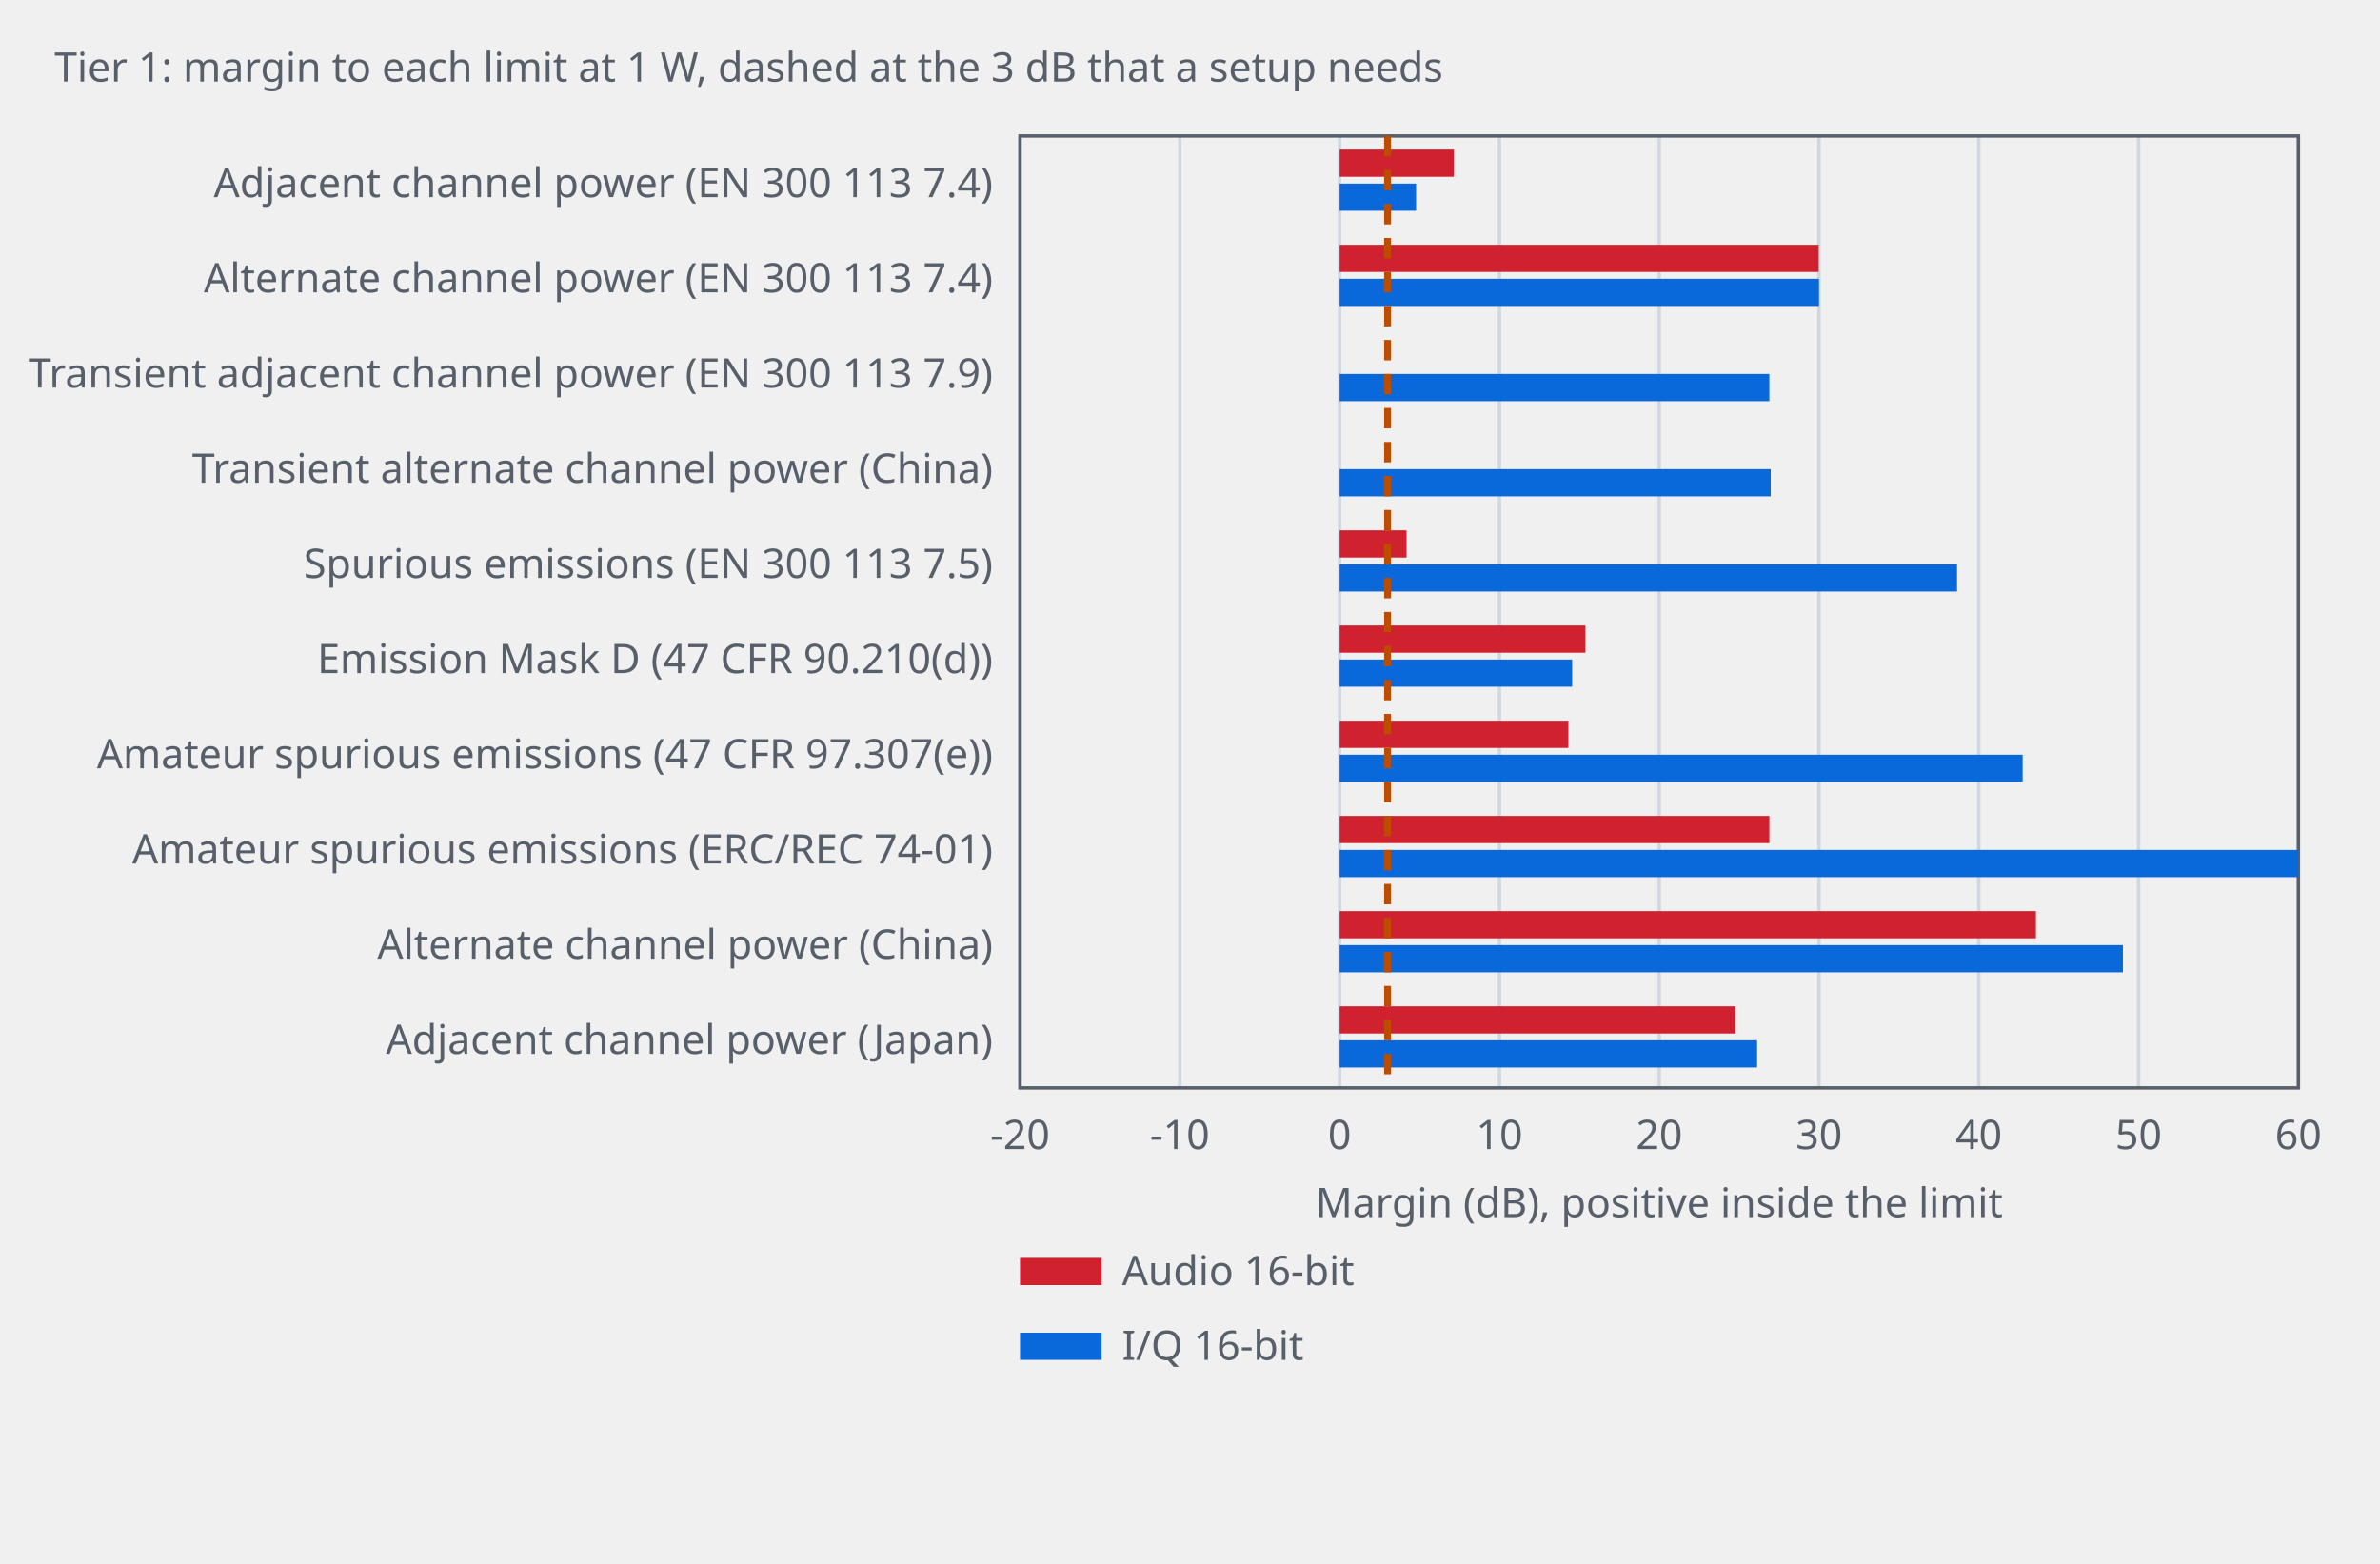
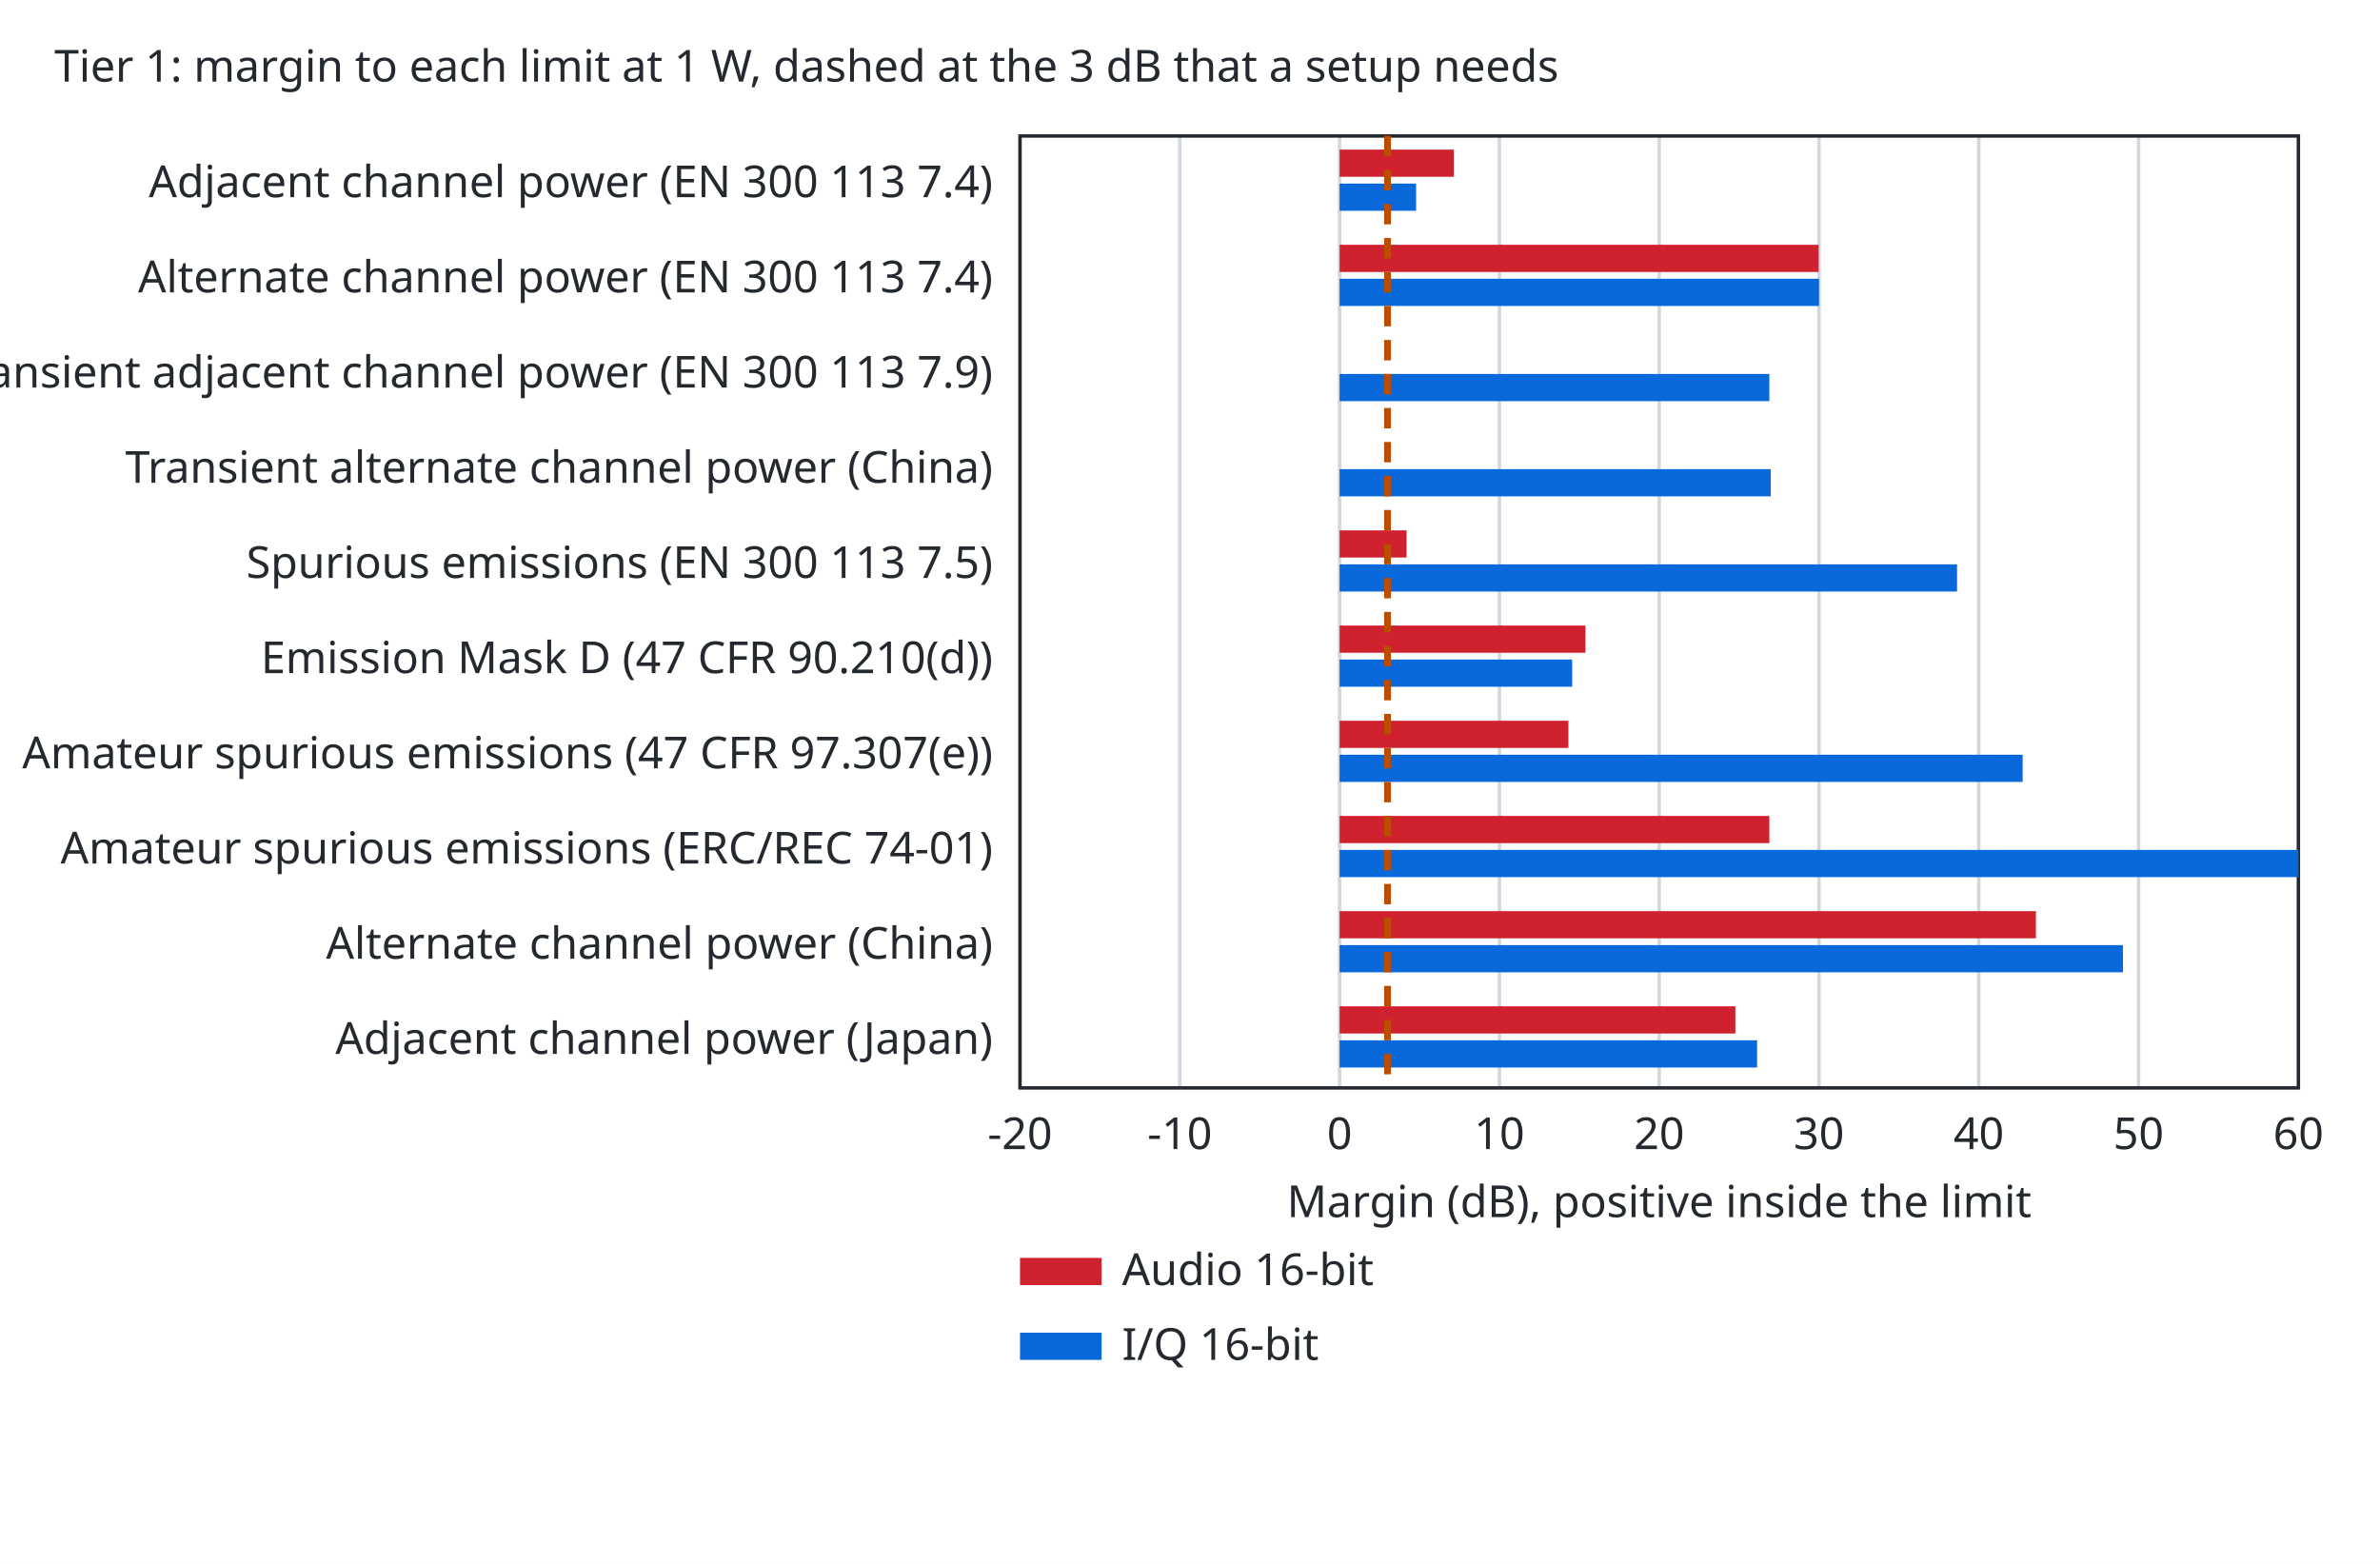
<svg xmlns="http://www.w3.org/2000/svg" width="700" height="460" viewBox="0 0 700 460">
-   <style>text{font-family:sans-serif;font-size:12px;fill:#57606a}.ax{stroke:#57606a;stroke-width:1;fill:none}.gr{stroke:#d0d7de;stroke-width:1}.mi{stroke:#eaeef2;stroke-width:1}.r0{stroke:#6e7781}.r1{stroke:#bc4c00}.r2{stroke:#8250df}.s1{stroke:#cf222e}.s2{stroke:#0969da}.s3{stroke:#1a7f37}.s4{stroke:#9a6700}.f1{fill:#cf222e}.f2{fill:#0969da}.f3{fill:#1a7f37}.f4{fill:#9a6700}.l{fill:none;stroke-width:2}.p{fill:none;stroke-width:1.5}.e{fill:none;stroke-width:1;stroke-opacity:.35}@media (prefers-color-scheme:dark){text{fill:#c9d1d9}.ax{stroke:#8b949e}.gr{stroke:#30363d}.mi{stroke:#21262d}.r0{stroke:#8b949e}.r1{stroke:#f0883e}.r2{stroke:#d2a8ff}.s1{stroke:#ff7b72}.s2{stroke:#58a6ff}.s3{stroke:#3fb950}.s4{stroke:#d29922}.f1{fill:#ff7b72}.f2{fill:#58a6ff}.f3{fill:#3fb950}.f4{fill:#d29922}}</style>
+   <style>text{font-family:sans-serif;font-size:13px;fill:#24292f}.bg{fill:#ffffff}.ax{stroke:#24292f;stroke-width:1;fill:none}.gr{stroke:#d0d7de;stroke-width:1}.mi{stroke:#eaeef2;stroke-width:1}.r0{stroke:#6e7781}.r1{stroke:#bc4c00}.r2{stroke:#8250df}.s1{stroke:#cf222e}.s2{stroke:#0969da}.s3{stroke:#1a7f37}.s4{stroke:#9a6700}.f1{fill:#cf222e}.f2{fill:#0969da}.f3{fill:#1a7f37}.f4{fill:#9a6700}.l{fill:none;stroke-width:2}.p{fill:none;stroke-width:1.5}.e{fill:none;stroke-width:1;stroke-opacity:.35}@media (prefers-color-scheme:dark){text{fill:#e6edf3}.bg{fill:#0d1117}.ax{stroke:#8b949e}.gr{stroke:#30363d}.mi{stroke:#21262d}.r0{stroke:#8b949e}.r1{stroke:#f0883e}.r2{stroke:#d2a8ff}.s1{stroke:#ff7b72}.s2{stroke:#58a6ff}.s3{stroke:#3fb950}.s4{stroke:#d29922}.f1{fill:#ff7b72}.f2{fill:#58a6ff}.f3{fill:#3fb950}.f4{fill:#d29922}}</style>
+   <rect class="bg" width="100%" height="100%" />
  <text x="16" y="24">Tier 1: margin to each limit at 1 W, dashed at the 3 dB that a setup needs</text>
  <line class="gr" x1="300.0" y1="320.0" x2="300.0" y2="40.0" />
  <text x="300.0" y="338.0" text-anchor="middle">-20</text>
  <line class="gr" x1="347.0" y1="320.0" x2="347.0" y2="40.0" />
  <text x="347.0" y="338.0" text-anchor="middle">-10</text>
  <line class="gr" x1="394.0" y1="320.0" x2="394.0" y2="40.0" />
  <text x="394.0" y="338.0" text-anchor="middle">0</text>
  <line class="gr" x1="441.0" y1="320.0" x2="441.0" y2="40.0" />
  <text x="441.0" y="338.0" text-anchor="middle">10</text>
  <line class="gr" x1="488.0" y1="320.0" x2="488.0" y2="40.0" />
  <text x="488.0" y="338.0" text-anchor="middle">20</text>
  <line class="gr" x1="535.0" y1="320.0" x2="535.0" y2="40.0" />
  <text x="535.0" y="338.0" text-anchor="middle">30</text>
  <line class="gr" x1="582.0" y1="320.0" x2="582.0" y2="40.0" />
  <text x="582.0" y="338.0" text-anchor="middle">40</text>
  <line class="gr" x1="629.0" y1="320.0" x2="629.0" y2="40.0" />
  <text x="629.0" y="338.0" text-anchor="middle">50</text>
  <line class="gr" x1="676.0" y1="320.0" x2="676.0" y2="40.0" />
  <text x="676.0" y="338.0" text-anchor="middle">60</text>
  <rect class="ax" x="300.0" y="40.0" width="376.0" height="280.0" />
  <text x="488.0" y="358.0" text-anchor="middle">Margin (dB), positive inside the limit</text>
  <text x="292.0" y="58.0" text-anchor="end">Adjacent channel power (EN 300 113 7.4)</text>
  <rect class="f1" x="394.0" y="44.0" width="33.6" height="8" />
  <rect class="f2" x="394.0" y="54.0" width="22.5" height="8" />
  <text x="292.0" y="86.0" text-anchor="end">Alternate channel power (EN 300 113 7.4)</text>
  <rect class="f1" x="394.0" y="72.0" width="140.9" height="8" />
  <rect class="f2" x="394.0" y="82.0" width="141.0" height="8" />
  <text x="292.0" y="114.0" text-anchor="end">Transient adjacent channel power (EN 300 113 7.9)</text>
  <rect class="f2" x="394.0" y="110.0" width="126.4" height="8" />
  <text x="292.0" y="142.0" text-anchor="end">Transient alternate channel power (China)</text>
  <rect class="f2" x="394.0" y="138.0" width="126.8" height="8" />
  <text x="292.0" y="170.0" text-anchor="end">Spurious emissions (EN 300 113 7.5)</text>
  <rect class="f1" x="394.0" y="156.0" width="19.7" height="8" />
  <rect class="f2" x="394.0" y="166.0" width="181.6" height="8" />
  <text x="292.0" y="198.0" text-anchor="end">Emission Mask D (47 CFR 90.210(d))</text>
  <rect class="f1" x="394.0" y="184.0" width="72.3" height="8" />
  <rect class="f2" x="394.0" y="194.0" width="68.4" height="8" />
  <text x="292.0" y="226.0" text-anchor="end">Amateur spurious emissions (47 CFR 97.307(e))</text>
  <rect class="f1" x="394.0" y="212.0" width="67.3" height="8" />
  <rect class="f2" x="394.0" y="222.0" width="200.9" height="8" />
  <text x="292.0" y="254.0" text-anchor="end">Amateur spurious emissions (ERC/REC 74-01)</text>
  <rect class="f1" x="394.0" y="240.0" width="126.4" height="8" />
  <rect class="f2" x="394.0" y="250.0" width="282.0" height="8" />
  <text x="292.0" y="282.0" text-anchor="end">Alternate channel power (China)</text>
  <rect class="f1" x="394.0" y="268.0" width="204.8" height="8" />
  <rect class="f2" x="394.0" y="278.0" width="230.4" height="8" />
  <text x="292.0" y="310.0" text-anchor="end">Adjacent channel power (Japan)</text>
  <rect class="f1" x="394.0" y="296.0" width="116.4" height="8" />
  <rect class="f2" x="394.0" y="306.0" width="122.8" height="8" />
  <line class="l r1" stroke-dasharray="6 4" x1="408.1" y1="40.0" x2="408.1" y2="320.0" />
  <rect class="f1" x="300.0" y="370.0" width="24" height="8" />
  <text x="330.0" y="378.0">Audio 16-bit</text>
  <rect class="f2" x="300.0" y="392.0" width="24" height="8" />
  <text x="330.0" y="400.0">I/Q 16-bit</text>
</svg>
